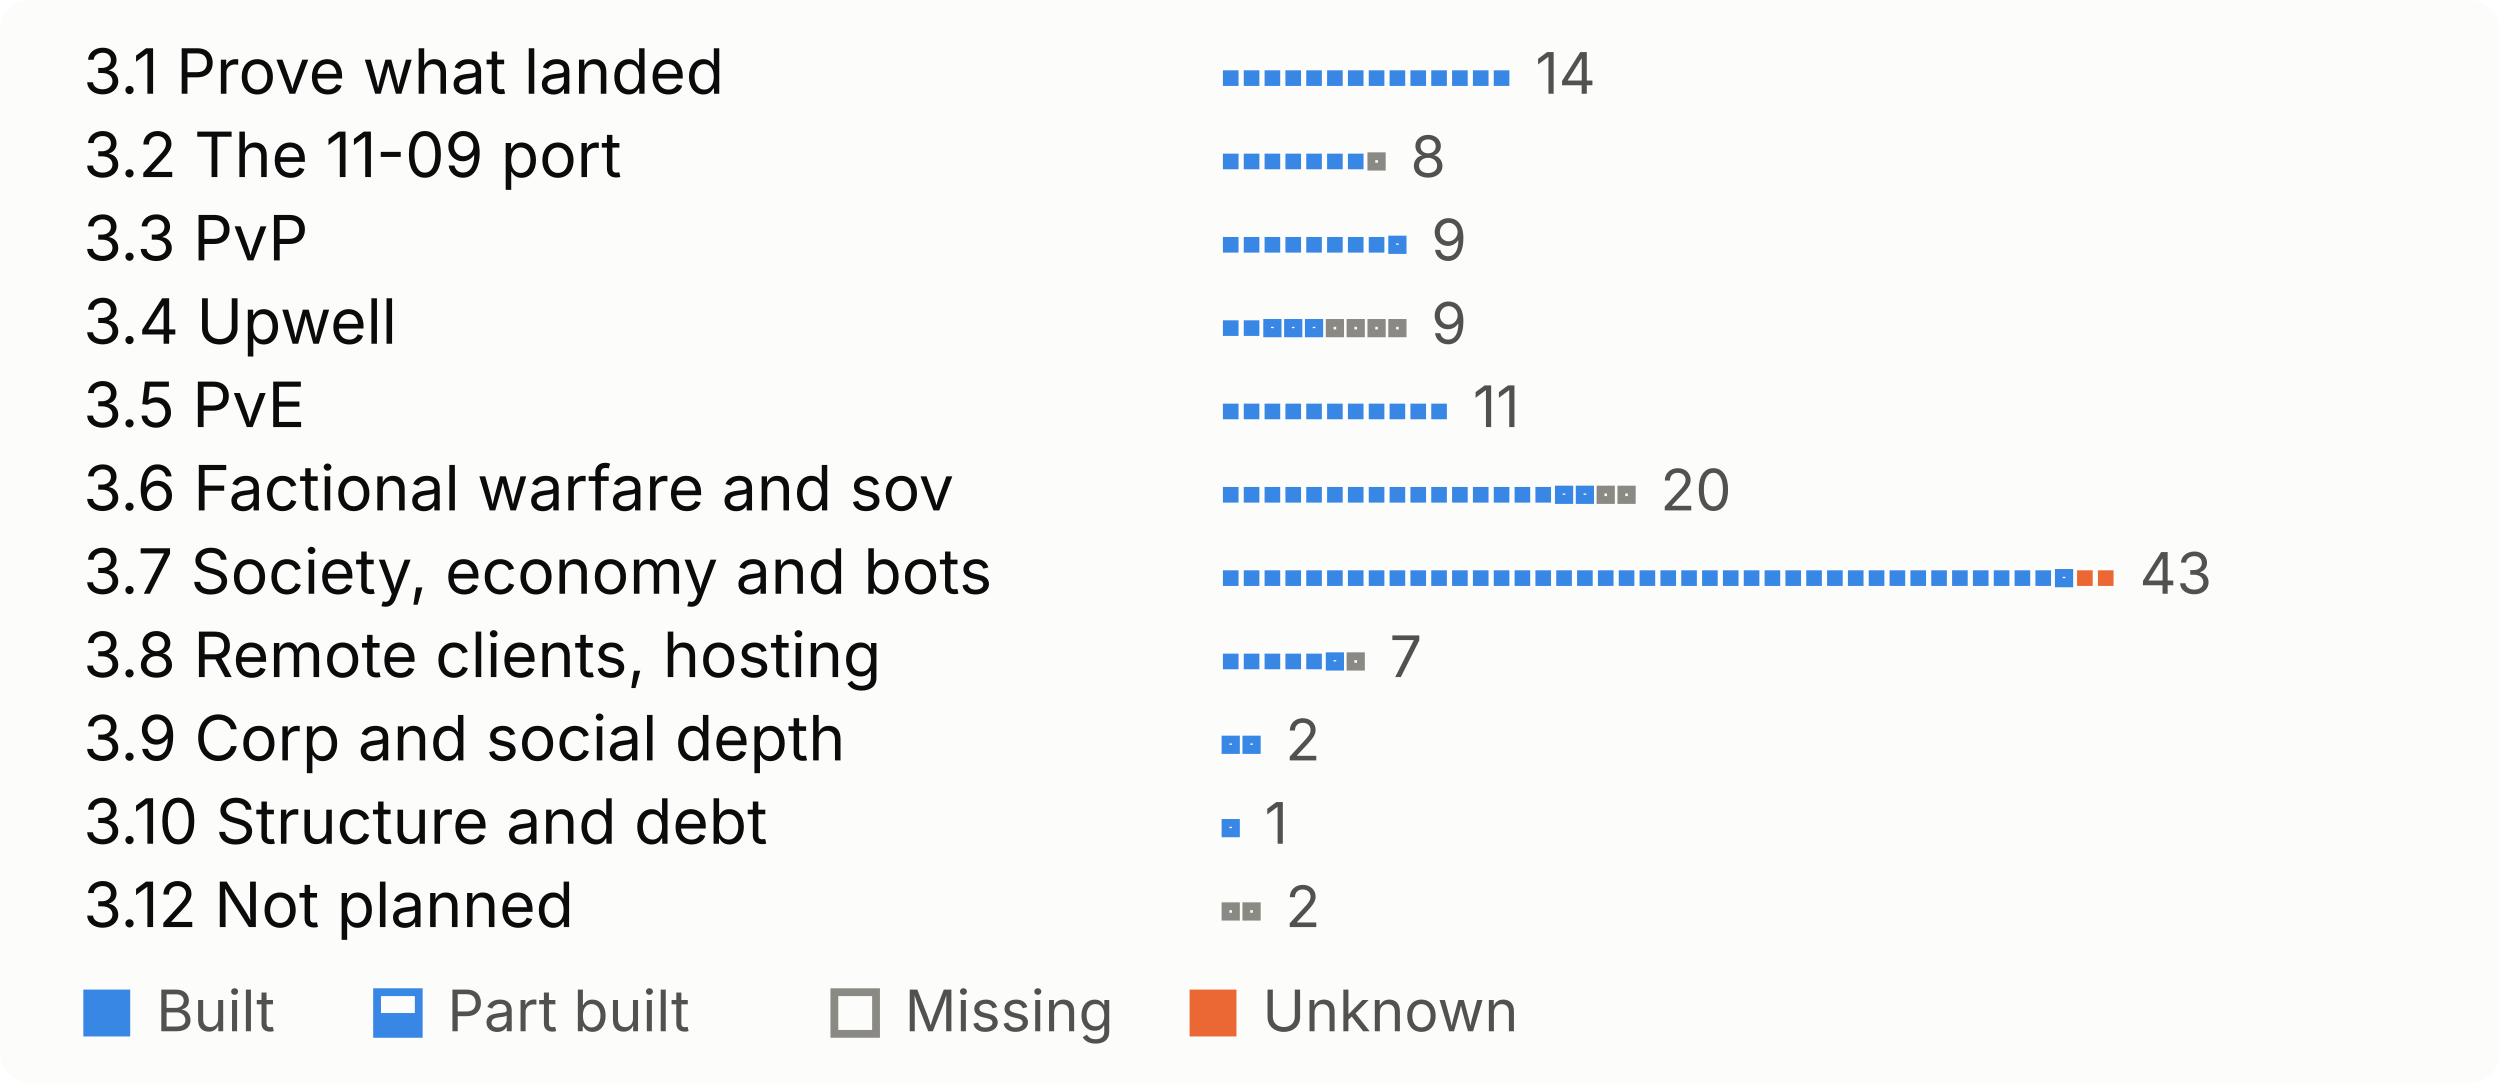
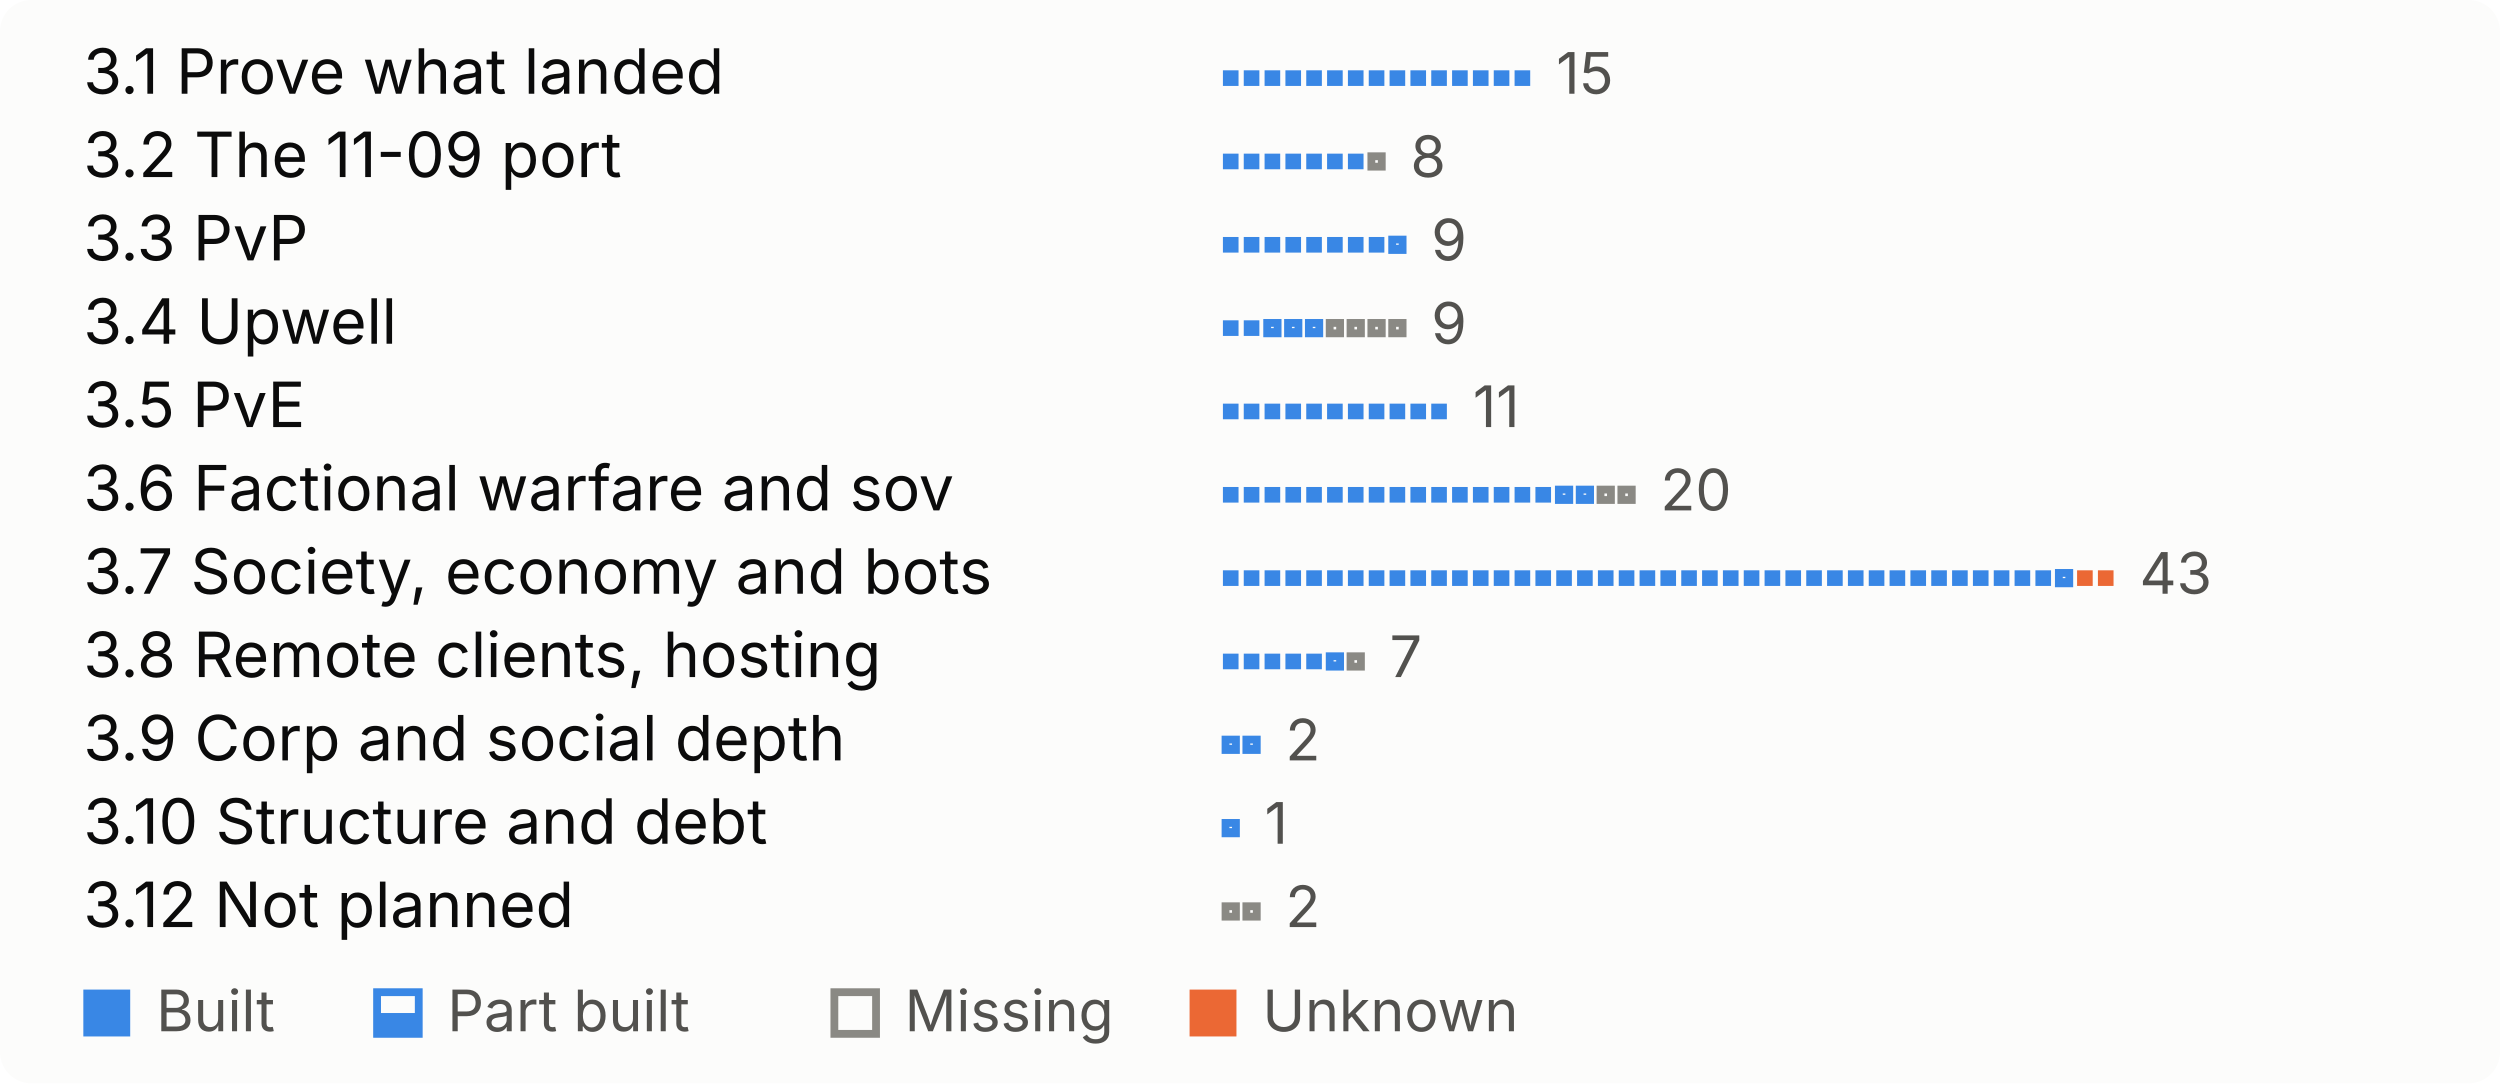
<svg xmlns="http://www.w3.org/2000/svg" width="480" height="208" viewBox="0 0 480 208" role="img" aria-label="What is left, by theme, one mark per open feature">
  <style>
.bg{fill:#fcfcfb}.t{fill:#0b0b0b}.s{fill:#52514e}.rule{fill:#e1e0d9}
.proved{fill:#184f95}.built{fill:#3987e5}.unknown{fill:#eb6834}
.part-o{fill:none;stroke:#3987e5;stroke-width:1.5}.part-f{fill:#3987e5}
.missing{fill:none;stroke:#8a8984;stroke-width:1.5}
.pass{fill:#184f95}.fail{fill:#eb6834}.none{fill:none;stroke:#8a8984;stroke-width:1.5}
@media (prefers-color-scheme:dark){
.bg{fill:#1a1a19}.t{fill:#f0efec}.s{fill:#c3c2b7}.rule{fill:#383835}
.proved{fill:#86b6ef}.built{fill:#3987e5}.unknown{fill:#d95926}
.part-o{stroke:#3987e5}.part-f{fill:#3987e5}
.missing{stroke:#8d8c85}
.pass{fill:#86b6ef}.fail{fill:#d95926}.none{stroke:#8d8c85}
}
text{font-family:system-ui,-apple-system,"Segoe UI",sans-serif;font-size:12px}
.big{font-size:26px;font-weight:600}.b{font-weight:600}.xs{font-size:11px}
</style>
  <rect width="480" height="208" rx="6" class="bg" />
  <text x="16.0" y="18.0" class="t">3.1 Prove what landed</text>
  <rect x="234.8" y="13.5" width="3" height="3" class="built" />
  <rect x="238.8" y="13.5" width="3" height="3" class="built" />
  <rect x="242.8" y="13.5" width="3" height="3" class="built" />
  <rect x="246.8" y="13.5" width="3" height="3" class="built" />
  <rect x="250.8" y="13.5" width="3" height="3" class="built" />
  <rect x="254.8" y="13.5" width="3" height="3" class="built" />
  <rect x="258.8" y="13.5" width="3" height="3" class="built" />
  <rect x="262.8" y="13.5" width="3" height="3" class="built" />
  <rect x="266.8" y="13.5" width="3" height="3" class="built" />
  <rect x="270.8" y="13.5" width="3" height="3" class="built" />
  <rect x="274.8" y="13.5" width="3" height="3" class="built" />
  <rect x="278.8" y="13.5" width="3" height="3" class="built" />
  <rect x="282.8" y="13.5" width="3" height="3" class="built" />
  <rect x="286.8" y="13.5" width="3" height="3" class="built" />
-   <text x="294.8" y="18.0" class="s xs">14</text>
+   <rect x="290.8" y="13.5" width="3" height="3" class="built" />
+   <text x="298.8" y="18.0" class="s xs">15</text>
  <text x="16.0" y="34.0" class="t">3.2 The 11-09 port</text>
  <rect x="234.8" y="29.5" width="3" height="3" class="built" />
  <rect x="238.8" y="29.5" width="3" height="3" class="built" />
  <rect x="242.8" y="29.5" width="3" height="3" class="built" />
  <rect x="246.8" y="29.5" width="3" height="3" class="built" />
  <rect x="250.8" y="29.5" width="3" height="3" class="built" />
  <rect x="254.8" y="29.5" width="3" height="3" class="built" />
  <rect x="258.8" y="29.5" width="3" height="3" class="built" />
  <rect x="263.3" y="30.0" width="2" height="2" fill="none" class="missing" />
  <text x="270.8" y="34.0" class="s xs">8</text>
  <text x="16.0" y="50.0" class="t">3.3 PvP</text>
  <rect x="234.8" y="45.5" width="3" height="3" class="built" />
  <rect x="238.8" y="45.5" width="3" height="3" class="built" />
  <rect x="242.8" y="45.5" width="3" height="3" class="built" />
  <rect x="246.8" y="45.5" width="3" height="3" class="built" />
  <rect x="250.8" y="45.5" width="3" height="3" class="built" />
  <rect x="254.8" y="45.5" width="3" height="3" class="built" />
  <rect x="258.8" y="45.5" width="3" height="3" class="built" />
  <rect x="262.8" y="45.5" width="3" height="3" class="built" />
  <rect x="267.3" y="46.0" width="2" height="2" fill="none" class="part-o" />
  <rect x="266.8" y="47.0" width="3" height="1.5" class="part-f" />
  <text x="274.8" y="50.0" class="s xs">9</text>
  <text x="16.0" y="66.0" class="t">3.4 Upwell</text>
  <rect x="234.8" y="61.5" width="3" height="3" class="built" />
  <rect x="238.8" y="61.5" width="3" height="3" class="built" />
  <rect x="243.3" y="62.0" width="2" height="2" fill="none" class="part-o" />
  <rect x="242.8" y="63.0" width="3" height="1.5" class="part-f" />
  <rect x="247.3" y="62.0" width="2" height="2" fill="none" class="part-o" />
  <rect x="246.8" y="63.0" width="3" height="1.5" class="part-f" />
  <rect x="251.3" y="62.0" width="2" height="2" fill="none" class="part-o" />
  <rect x="250.8" y="63.0" width="3" height="1.5" class="part-f" />
  <rect x="255.3" y="62.0" width="2" height="2" fill="none" class="missing" />
  <rect x="259.3" y="62.0" width="2" height="2" fill="none" class="missing" />
  <rect x="263.3" y="62.0" width="2" height="2" fill="none" class="missing" />
  <rect x="267.3" y="62.0" width="2" height="2" fill="none" class="missing" />
  <text x="274.8" y="66.0" class="s xs">9</text>
  <text x="16.0" y="82.0" class="t">3.5 PvE</text>
  <rect x="234.8" y="77.5" width="3" height="3" class="built" />
  <rect x="238.8" y="77.5" width="3" height="3" class="built" />
  <rect x="242.8" y="77.5" width="3" height="3" class="built" />
  <rect x="246.8" y="77.5" width="3" height="3" class="built" />
  <rect x="250.8" y="77.5" width="3" height="3" class="built" />
  <rect x="254.8" y="77.5" width="3" height="3" class="built" />
  <rect x="258.8" y="77.5" width="3" height="3" class="built" />
  <rect x="262.8" y="77.5" width="3" height="3" class="built" />
  <rect x="266.8" y="77.5" width="3" height="3" class="built" />
  <rect x="270.8" y="77.5" width="3" height="3" class="built" />
  <rect x="274.8" y="77.5" width="3" height="3" class="built" />
  <text x="282.8" y="82.0" class="s xs">11</text>
  <text x="16.0" y="98.0" class="t">3.6 Factional warfare and sov</text>
  <rect x="234.8" y="93.5" width="3" height="3" class="built" />
  <rect x="238.8" y="93.5" width="3" height="3" class="built" />
  <rect x="242.8" y="93.5" width="3" height="3" class="built" />
  <rect x="246.8" y="93.5" width="3" height="3" class="built" />
  <rect x="250.8" y="93.5" width="3" height="3" class="built" />
  <rect x="254.8" y="93.5" width="3" height="3" class="built" />
  <rect x="258.8" y="93.5" width="3" height="3" class="built" />
  <rect x="262.8" y="93.5" width="3" height="3" class="built" />
  <rect x="266.8" y="93.5" width="3" height="3" class="built" />
  <rect x="270.8" y="93.5" width="3" height="3" class="built" />
  <rect x="274.8" y="93.5" width="3" height="3" class="built" />
  <rect x="278.8" y="93.5" width="3" height="3" class="built" />
  <rect x="282.8" y="93.5" width="3" height="3" class="built" />
  <rect x="286.8" y="93.5" width="3" height="3" class="built" />
  <rect x="290.8" y="93.5" width="3" height="3" class="built" />
  <rect x="294.8" y="93.5" width="3" height="3" class="built" />
  <rect x="299.3" y="94.0" width="2" height="2" fill="none" class="part-o" />
  <rect x="298.8" y="95.0" width="3" height="1.5" class="part-f" />
  <rect x="303.3" y="94.0" width="2" height="2" fill="none" class="part-o" />
  <rect x="302.8" y="95.0" width="3" height="1.5" class="part-f" />
  <rect x="307.3" y="94.0" width="2" height="2" fill="none" class="missing" />
  <rect x="311.3" y="94.0" width="2" height="2" fill="none" class="missing" />
  <text x="318.8" y="98.0" class="s xs">20</text>
  <text x="16.0" y="114.0" class="t">3.7 Society, economy and bots</text>
  <rect x="234.8" y="109.5" width="3" height="3" class="built" />
  <rect x="238.8" y="109.5" width="3" height="3" class="built" />
  <rect x="242.8" y="109.5" width="3" height="3" class="built" />
  <rect x="246.8" y="109.5" width="3" height="3" class="built" />
  <rect x="250.8" y="109.5" width="3" height="3" class="built" />
  <rect x="254.8" y="109.5" width="3" height="3" class="built" />
  <rect x="258.8" y="109.5" width="3" height="3" class="built" />
  <rect x="262.8" y="109.5" width="3" height="3" class="built" />
  <rect x="266.8" y="109.5" width="3" height="3" class="built" />
  <rect x="270.8" y="109.5" width="3" height="3" class="built" />
  <rect x="274.8" y="109.5" width="3" height="3" class="built" />
  <rect x="278.8" y="109.5" width="3" height="3" class="built" />
  <rect x="282.8" y="109.5" width="3" height="3" class="built" />
  <rect x="286.8" y="109.5" width="3" height="3" class="built" />
  <rect x="290.8" y="109.5" width="3" height="3" class="built" />
  <rect x="294.8" y="109.5" width="3" height="3" class="built" />
  <rect x="298.8" y="109.5" width="3" height="3" class="built" />
  <rect x="302.8" y="109.5" width="3" height="3" class="built" />
  <rect x="306.8" y="109.5" width="3" height="3" class="built" />
  <rect x="310.8" y="109.5" width="3" height="3" class="built" />
  <rect x="314.8" y="109.5" width="3" height="3" class="built" />
  <rect x="318.8" y="109.5" width="3" height="3" class="built" />
  <rect x="322.8" y="109.5" width="3" height="3" class="built" />
  <rect x="326.8" y="109.5" width="3" height="3" class="built" />
  <rect x="330.8" y="109.5" width="3" height="3" class="built" />
  <rect x="334.8" y="109.5" width="3" height="3" class="built" />
  <rect x="338.8" y="109.5" width="3" height="3" class="built" />
  <rect x="342.8" y="109.5" width="3" height="3" class="built" />
  <rect x="346.8" y="109.5" width="3" height="3" class="built" />
  <rect x="350.8" y="109.5" width="3" height="3" class="built" />
  <rect x="354.8" y="109.5" width="3" height="3" class="built" />
  <rect x="358.8" y="109.5" width="3" height="3" class="built" />
  <rect x="362.8" y="109.5" width="3" height="3" class="built" />
  <rect x="366.8" y="109.5" width="3" height="3" class="built" />
  <rect x="370.8" y="109.5" width="3" height="3" class="built" />
  <rect x="374.8" y="109.5" width="3" height="3" class="built" />
  <rect x="378.8" y="109.5" width="3" height="3" class="built" />
  <rect x="382.8" y="109.5" width="3" height="3" class="built" />
  <rect x="386.8" y="109.5" width="3" height="3" class="built" />
  <rect x="390.8" y="109.5" width="3" height="3" class="built" />
  <rect x="395.3" y="110.0" width="2" height="2" fill="none" class="part-o" />
  <rect x="394.8" y="111.0" width="3" height="1.5" class="part-f" />
  <rect x="398.8" y="109.5" width="3" height="3" class="unknown" />
  <rect x="402.8" y="109.5" width="3" height="3" class="unknown" />
  <text x="410.8" y="114.0" class="s xs">43</text>
  <text x="16.0" y="130.0" class="t">3.8 Remote clients, hosting</text>
  <rect x="234.8" y="125.5" width="3" height="3" class="built" />
  <rect x="238.8" y="125.5" width="3" height="3" class="built" />
  <rect x="242.8" y="125.5" width="3" height="3" class="built" />
  <rect x="246.8" y="125.5" width="3" height="3" class="built" />
  <rect x="250.8" y="125.5" width="3" height="3" class="built" />
  <rect x="255.3" y="126.0" width="2" height="2" fill="none" class="part-o" />
  <rect x="254.8" y="127.0" width="3" height="1.5" class="part-f" />
  <rect x="259.3" y="126.0" width="2" height="2" fill="none" class="missing" />
  <text x="266.8" y="130.0" class="s xs">7</text>
  <text x="16.0" y="146.0" class="t">3.9 Corp and social depth</text>
  <rect x="235.3" y="142.0" width="2" height="2" fill="none" class="part-o" />
  <rect x="234.8" y="143.0" width="3" height="1.5" class="part-f" />
  <rect x="239.3" y="142.0" width="2" height="2" fill="none" class="part-o" />
  <rect x="238.8" y="143.0" width="3" height="1.5" class="part-f" />
  <text x="246.8" y="146.0" class="s xs">2</text>
  <text x="16.0" y="162.0" class="t">3.10 Structure and debt</text>
  <rect x="235.3" y="158.0" width="2" height="2" fill="none" class="part-o" />
  <rect x="234.8" y="159.0" width="3" height="1.5" class="part-f" />
  <text x="242.8" y="162.0" class="s xs">1</text>
  <text x="16.0" y="178.0" class="t">3.12 Not planned</text>
  <rect x="235.3" y="174.0" width="2" height="2" fill="none" class="missing" />
  <rect x="239.3" y="174.0" width="2" height="2" fill="none" class="missing" />
  <text x="246.8" y="178.0" class="s xs">2</text>
  <rect x="16.0" y="190.0" width="9" height="9" class="built" />
  <text x="30.0" y="198.0" class="s xs">Built</text>
  <rect x="72.4" y="190.5" width="8" height="8" fill="none" class="part-o" />
  <rect x="71.9" y="194.5" width="9" height="4.5" class="part-f" />
  <text x="85.9" y="198.0" class="s xs">Part built</text>
  <rect x="160.2" y="190.5" width="8" height="8" fill="none" class="missing" />
  <text x="173.7" y="198.0" class="s xs">Missing</text>
  <rect x="228.4" y="190.0" width="9" height="9" class="unknown" />
  <text x="242.4" y="198.0" class="s xs">Unknown</text>
</svg>
